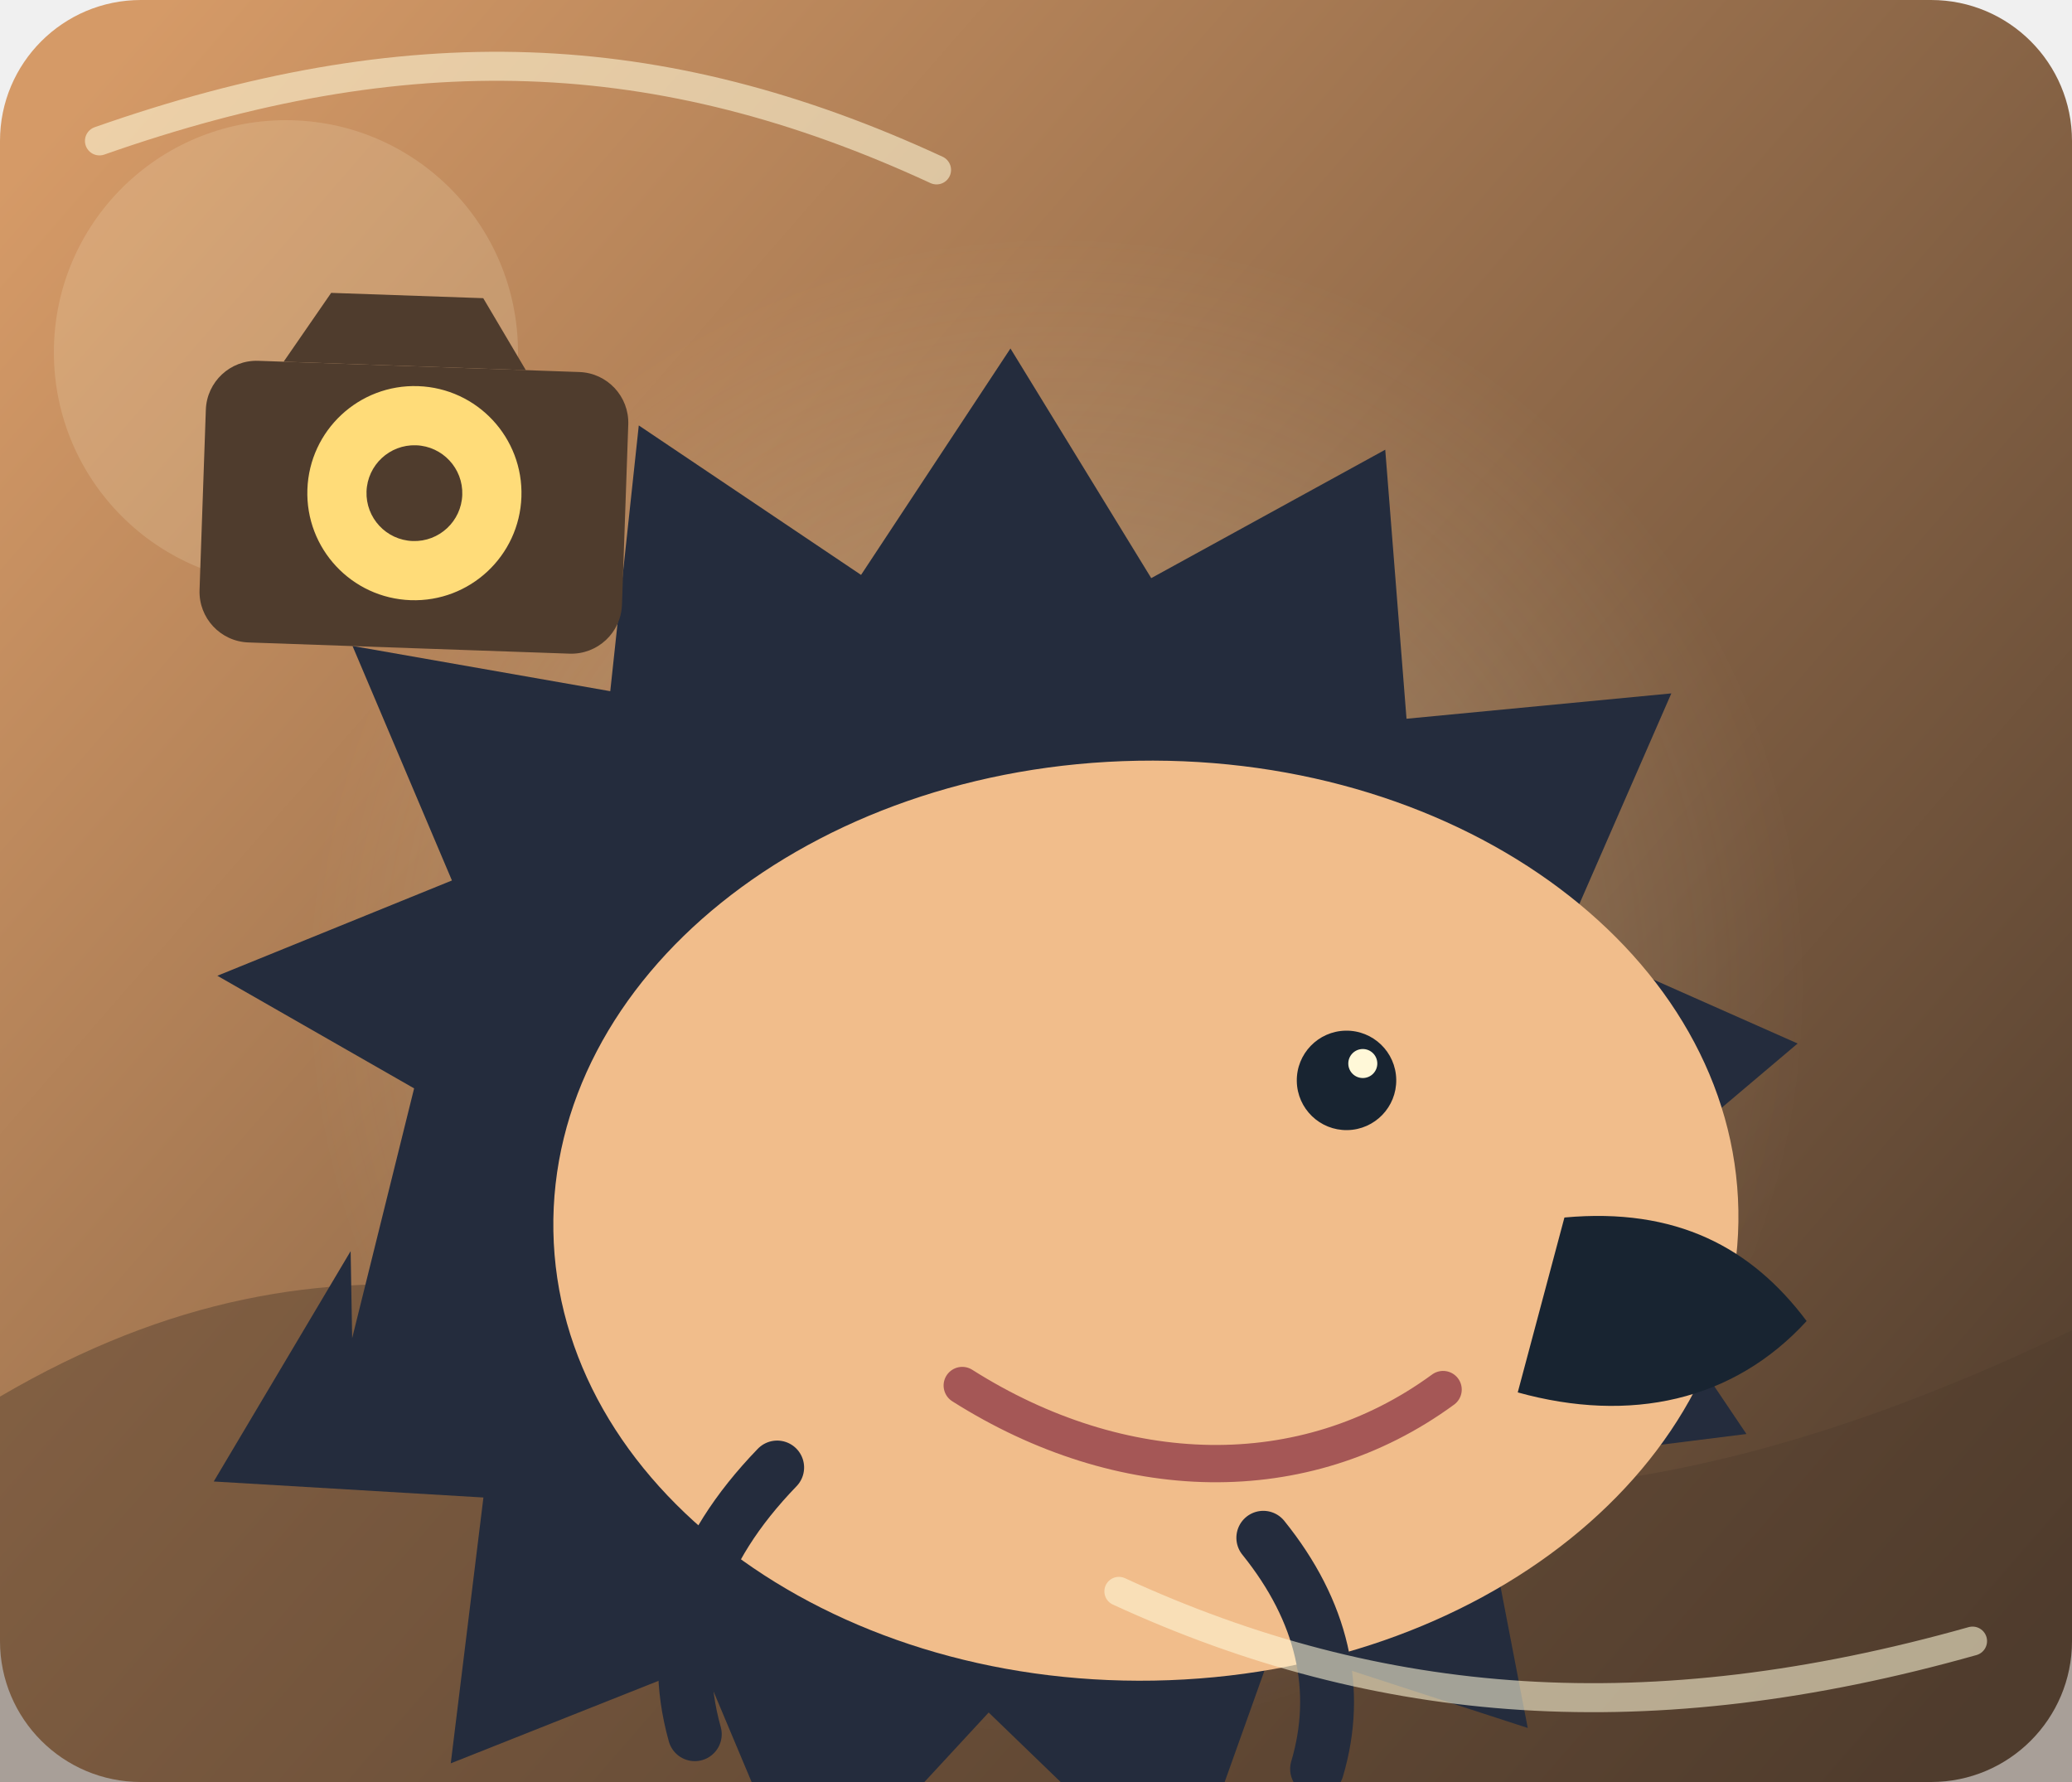
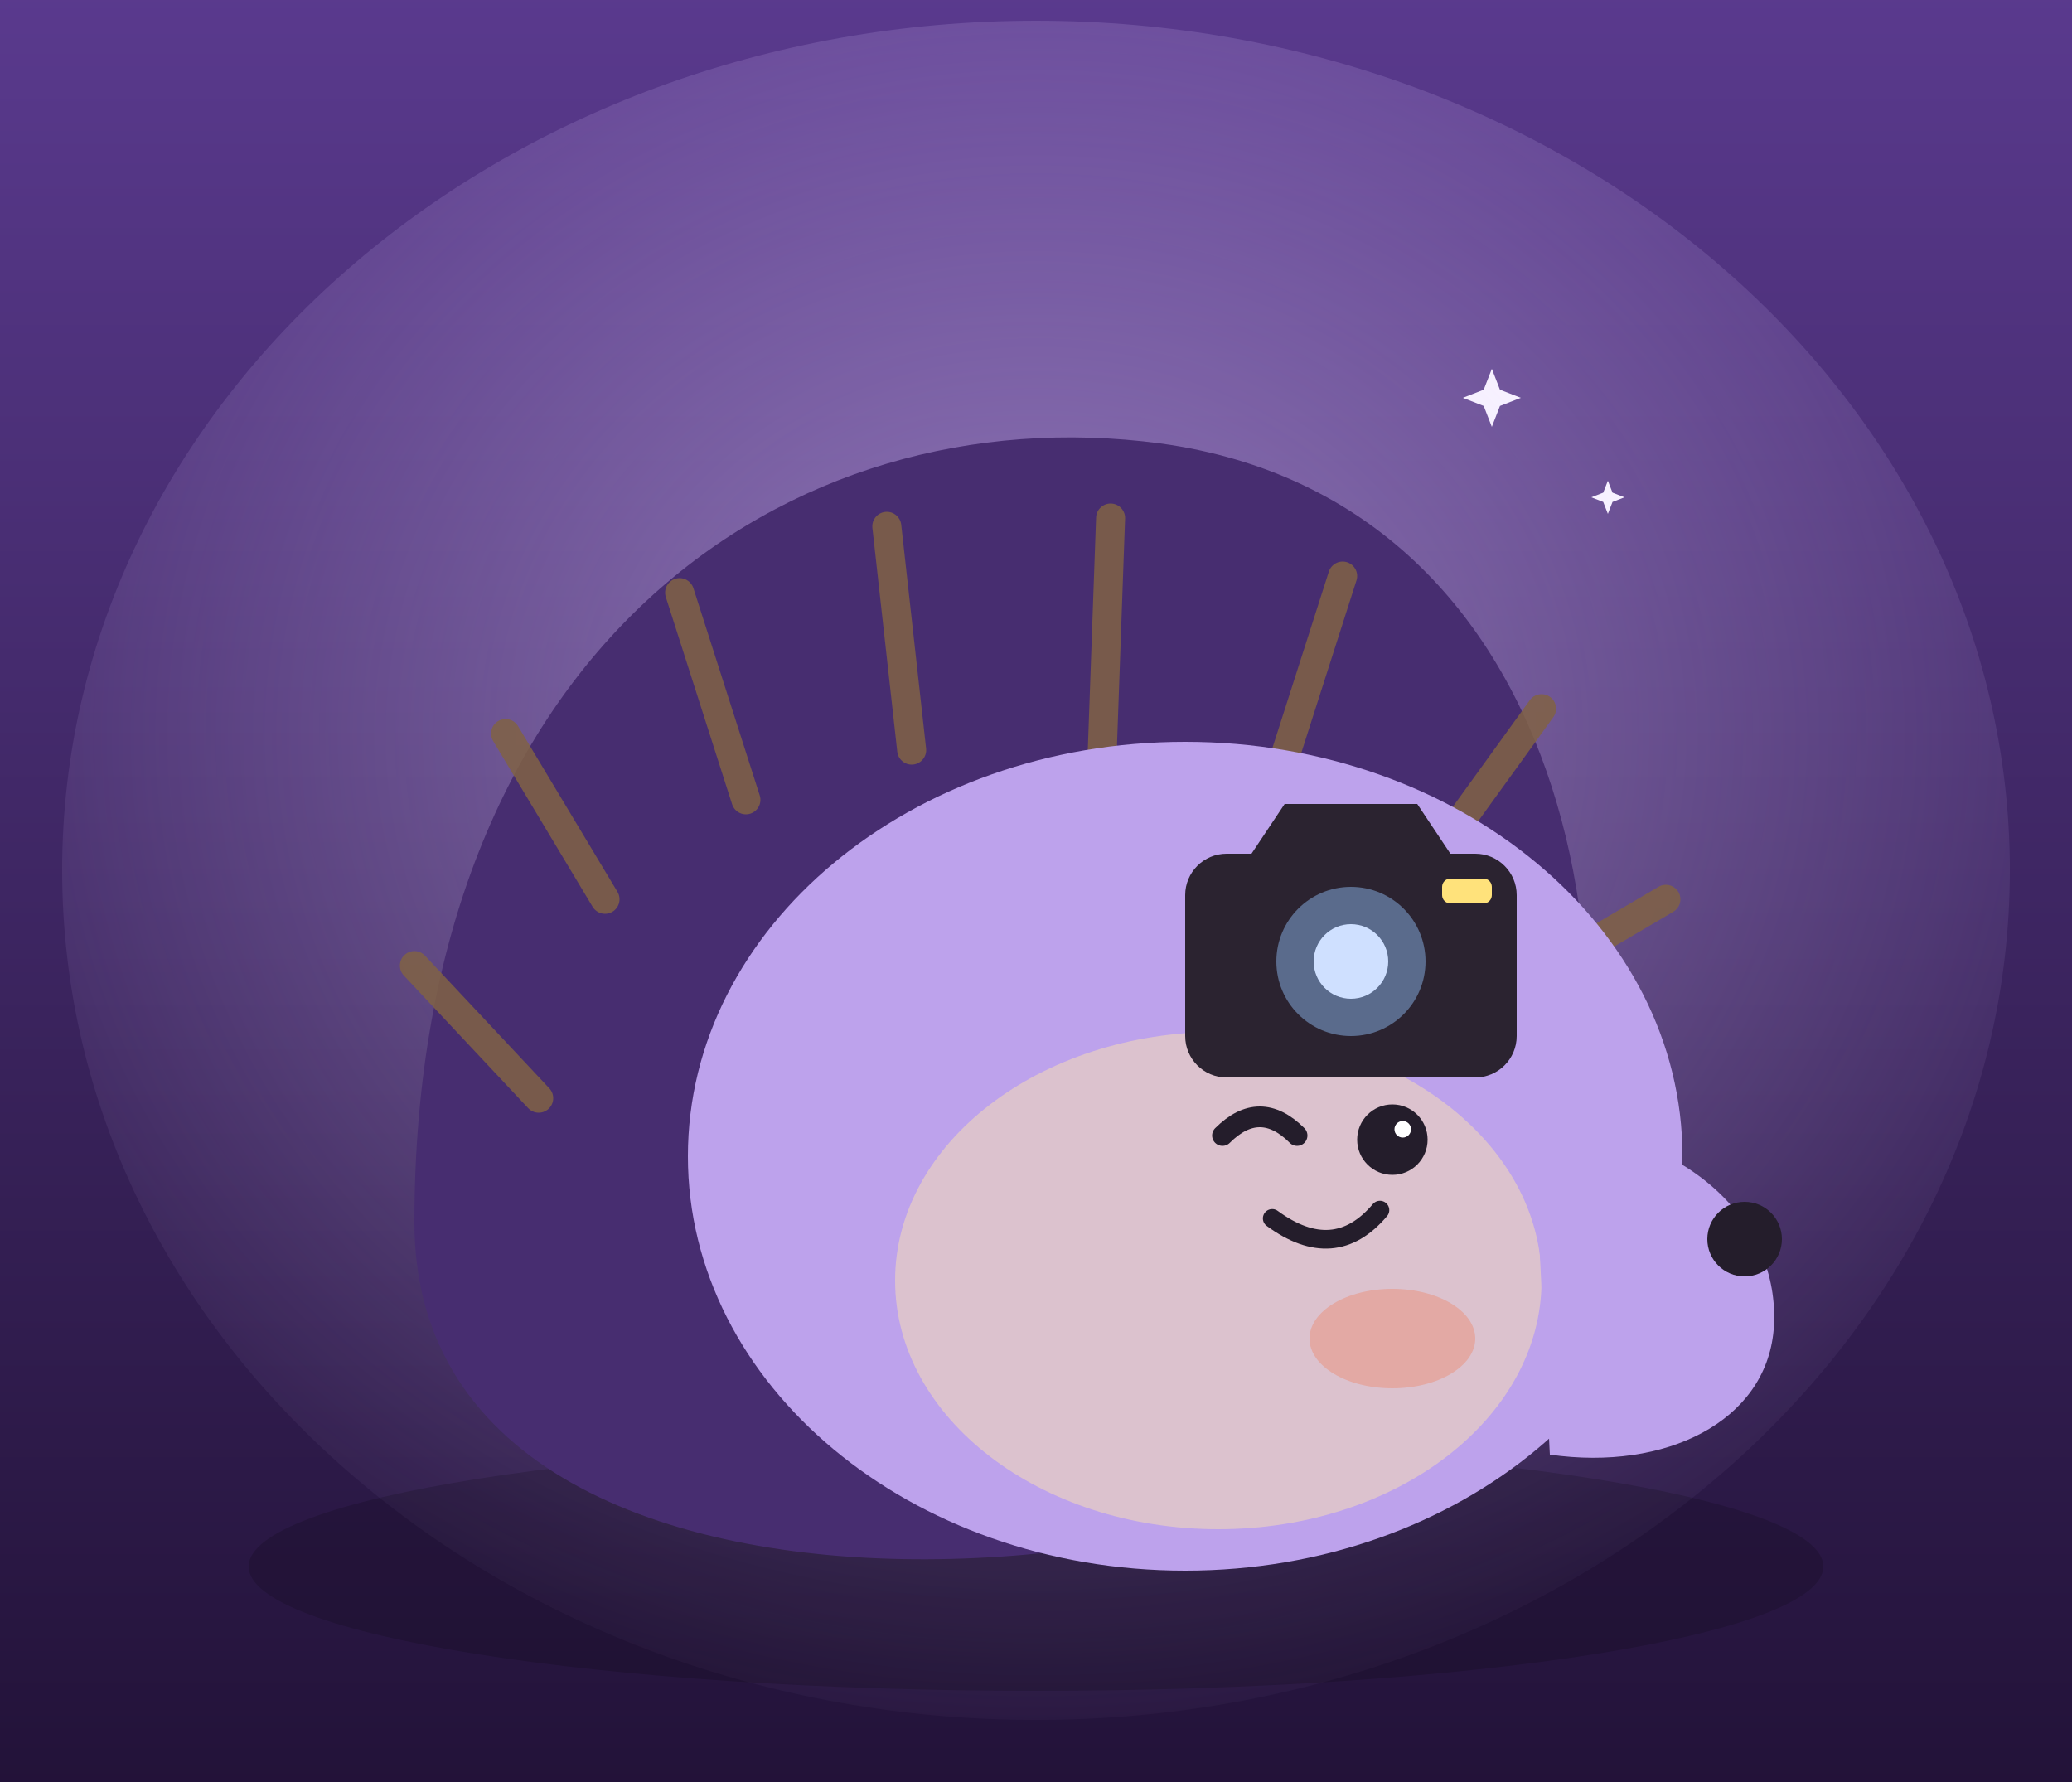
- <svg xmlns="http://www.w3.org/2000/svg" viewBox="0 0 500 430" role="img" aria-labelledby="title desc">
+ <svg xmlns="http://www.w3.org/2000/svg" viewBox="0 0 500 430">
  <defs>
-     <linearGradient id="bg" x1="24" y1="18" x2="476" y2="412" gradientUnits="userSpaceOnUse">
-       <stop stop-color="#d59a67" />
-       <stop offset="1" stop-color="#4f3c2d" />
+     <linearGradient id="bg" x1="0" y1="0" x2="0" y2="1">
+       <stop stop-color="#5a3a8e" />
+       <stop offset="1" stop-color="#221238" />
    </linearGradient>
-     <radialGradient id="glow">
-       <stop stop-color="#fff8d8" stop-opacity=".72" />
-       <stop offset="1" stop-color="#fff8d8" stop-opacity="0" />
+     <radialGradient id="spot" cx=".5" cy=".42" r=".62">
+       <stop stop-color="#dcc6ff" stop-opacity=".5" />
+       <stop offset="1" stop-color="#dcc6ff" stop-opacity="0" />
    </radialGradient>
  </defs>
-   <rect width="500" height="430" rx="34" fill="url(#bg)" />
-   <circle cx="246" cy="224" r="47" fill="#ffdc79" opacity=".22" />
-   <circle cx="69" cy="85" r="56" fill="#fff8d8" opacity=".16" />
-   <path d="M0 337c82-48 146-23 235 4 96 29 167 27 265-20v109H0Z" fill="#4f3c2d" opacity=".45" />
-   <circle cx="255" cy="238" r="180" fill="url(#glow)" opacity=".38" />
-   <g transform="translate(250 208) rotate(-1) scale(1 1)">
-     <path d="M-167 112-151 52l-47-28 57-22-23-57 62 12 8-64 53 37 37-54 33 56 57-30 4 65 64-5-27 59 56 26-49 40 35 54-65 7 11 63-61-21-23 61-46-46-45 47-24-60-61 23 9-64-65-5 34-55Z" fill="#242c3d" />
-     <ellipse cx="25" cy="87" rx="143" ry="111" fill="#f1bd8b" />
-     <circle cx="74" cy="54" r="12" fill="#182431" />
-     <circle cx="78" cy="50" r="3.5" fill="#fff8d8" />
-     <path d="M126 88c27-2 45 8 58 26-18 19-43 24-70 16Z" fill="#182431" />
-     <path d="M-20 126c38 25 82 27 116 3" fill="none" stroke="#a55756" stroke-width="9" stroke-linecap="round" />
-     <path d="M-65 145c-20 20-27 41-21 64M52 164c14 18 18 37 12 56" fill="none" stroke="#242c3d" stroke-width="13" stroke-linecap="round" />
+   <rect width="500" height="430" fill="url(#bg)" />
+   <path transform="translate(360 96)" d="M0 -7L1.96 -1.96 7 0 1.96 1.96 0 7 -1.96 1.96 -7 0 -1.96 -1.96Z" fill="#fff" />
+   <path transform="translate(388 120)" d="M0 -4L1.12 -1.12 4 0 1.12 1.12 0 4 -1.12 1.12 -4 0 -1.12 -1.12Z" fill="#fff" />
+   <ellipse cx="250" cy="210" rx="235" ry="205" fill="url(#spot)" />
+   <ellipse cx="250" cy="378" rx="190" ry="30" fill="#000" opacity=".16" />
+   <g transform="translate(250 235) rotate(0) scale(1)">
+     <path d="M-150 60C-150-78-60-140 30-128 132-114 150 8 120 86 90 150-150 178-150 60Z" fill="#472d70" />
+     <g stroke="#806244" stroke-width="7" stroke-linecap="round" opacity=".85">
+       <path d="M-120 30-150-2M-104-18-128-58M-70-42-86-92M-30-54-36-108M16-54 18-110M58-46 74-96M96-28 122-64M118 2 152-18" />
+     </g>
+     <ellipse cx="36" cy="44" rx="120" ry="100" fill="#bda2ec" />
+     <ellipse cx="44" cy="74" rx="78" ry="60" fill="#f6dcb6" opacity=".55" />
+     <path d="M120 36c40 2 60 26 58 50-2 22-26 34-54 30Z" fill="#bda2ec" />
+     <circle cx="171" cy="64" r="9" fill="#241d2b" />
+     <ellipse cx="86" cy="88" rx="20" ry="12" fill="#ea8f7a" opacity=".5" />
+     <g transform="translate(70 40)">
+       <path d="M-25-1q9-9 18 0" fill="none" stroke="#241d2b" stroke-width="5" stroke-linecap="round" />
+       <circle cx="16" cy="0" r="8.5" fill="#241d2b" />
+       <circle cx="18.5" cy="-2.5" r="2" fill="#fff" />
+       <path d="M-13 19q15 11 26-2" fill="none" stroke="#241d2b" stroke-width="4.5" stroke-linecap="round" />
+     </g>
  </g>
-   <g transform="translate(100 119) rotate(2) scale(.68)">
-     <rect x="-75" y="-45" width="150" height="100" rx="18" fill="#4f3c2d" />
-     <circle r="38" fill="#ffdc79" />
-     <circle r="17" fill="#4f3c2d" />
-     <path d="m-48-45 16-25h54l16 25" fill="#4f3c2d" />
+   <g transform="translate(326 232)">
+     <rect x="-40" y="-26" width="80" height="54" rx="10" fill="#2b2330" />
+     <path d="M-24-26l8-12h32l8 12Z" fill="#2b2330" />
+     <circle r="18" fill="#5a6b8c" />
+     <circle r="9" fill="#cfe0ff" />
+     <rect x="22" y="-20" width="12" height="6" rx="2" fill="#ffe27b" />
  </g>
-   <path d="M24 34c74-26 135-24 202 7M476 396c-78 22-143 17-206-12" fill="none" stroke="#fff8d8" stroke-width="7" stroke-linecap="round" opacity=".58" />
</svg>
